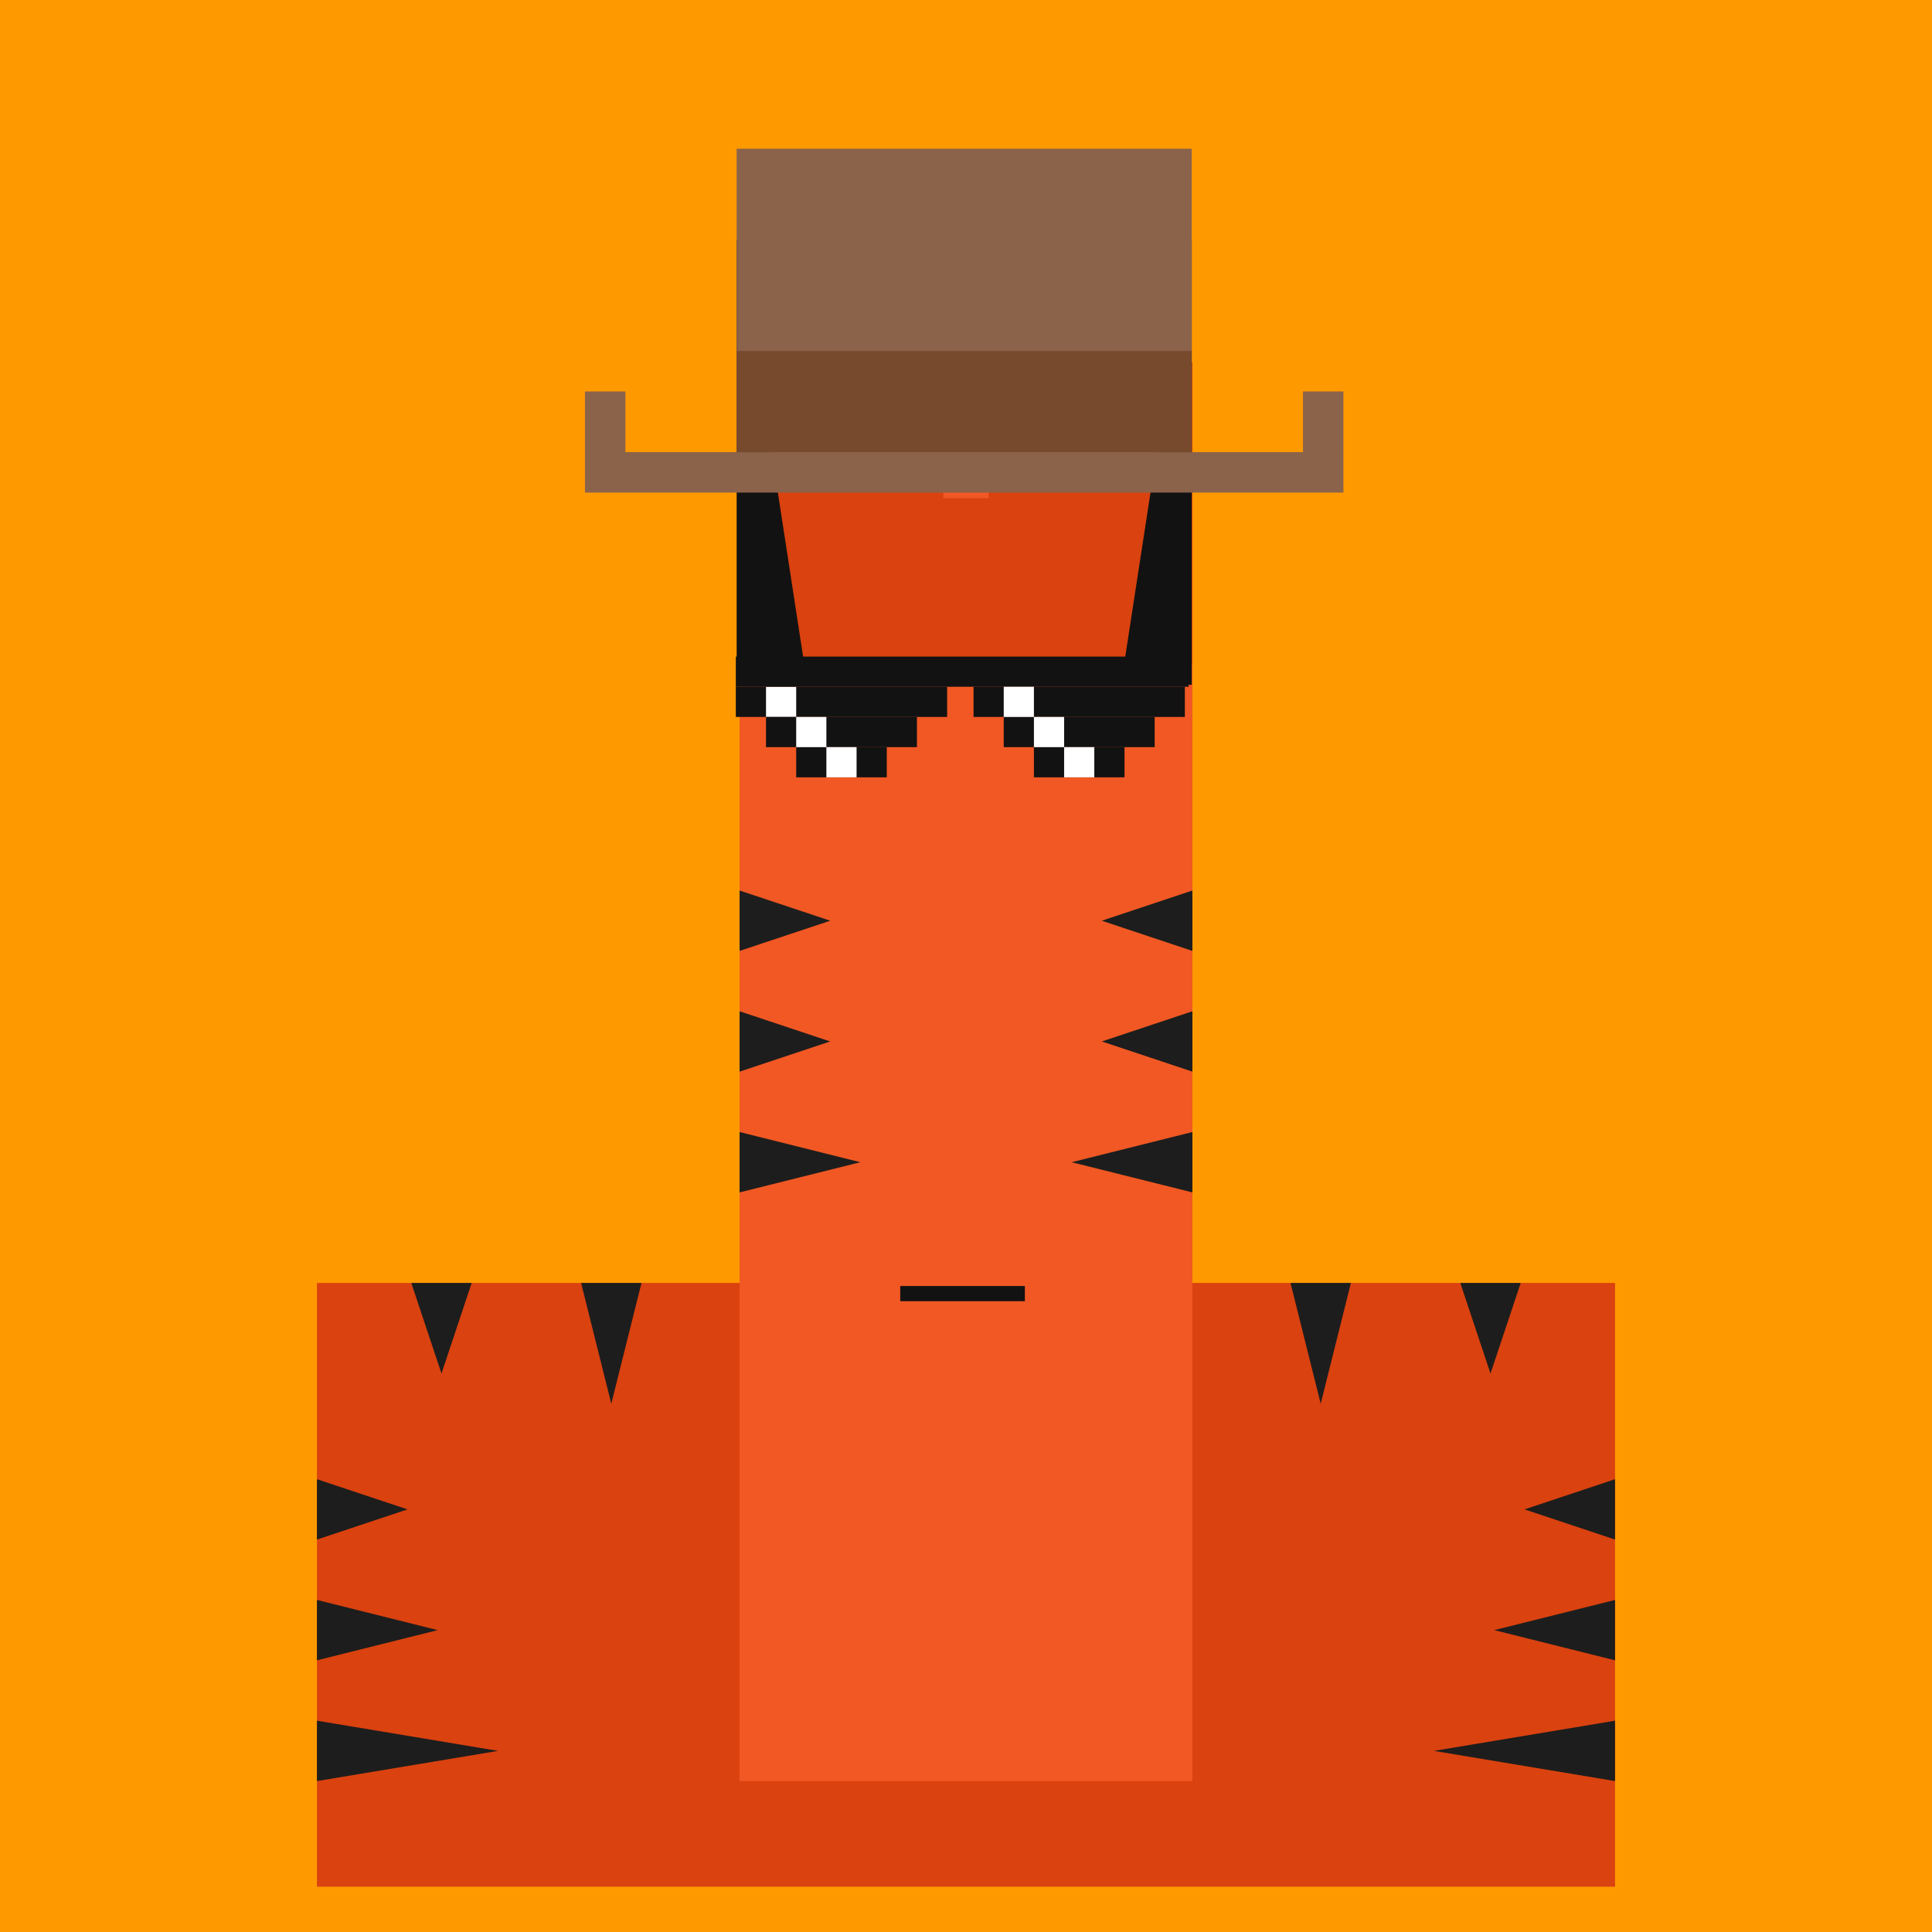
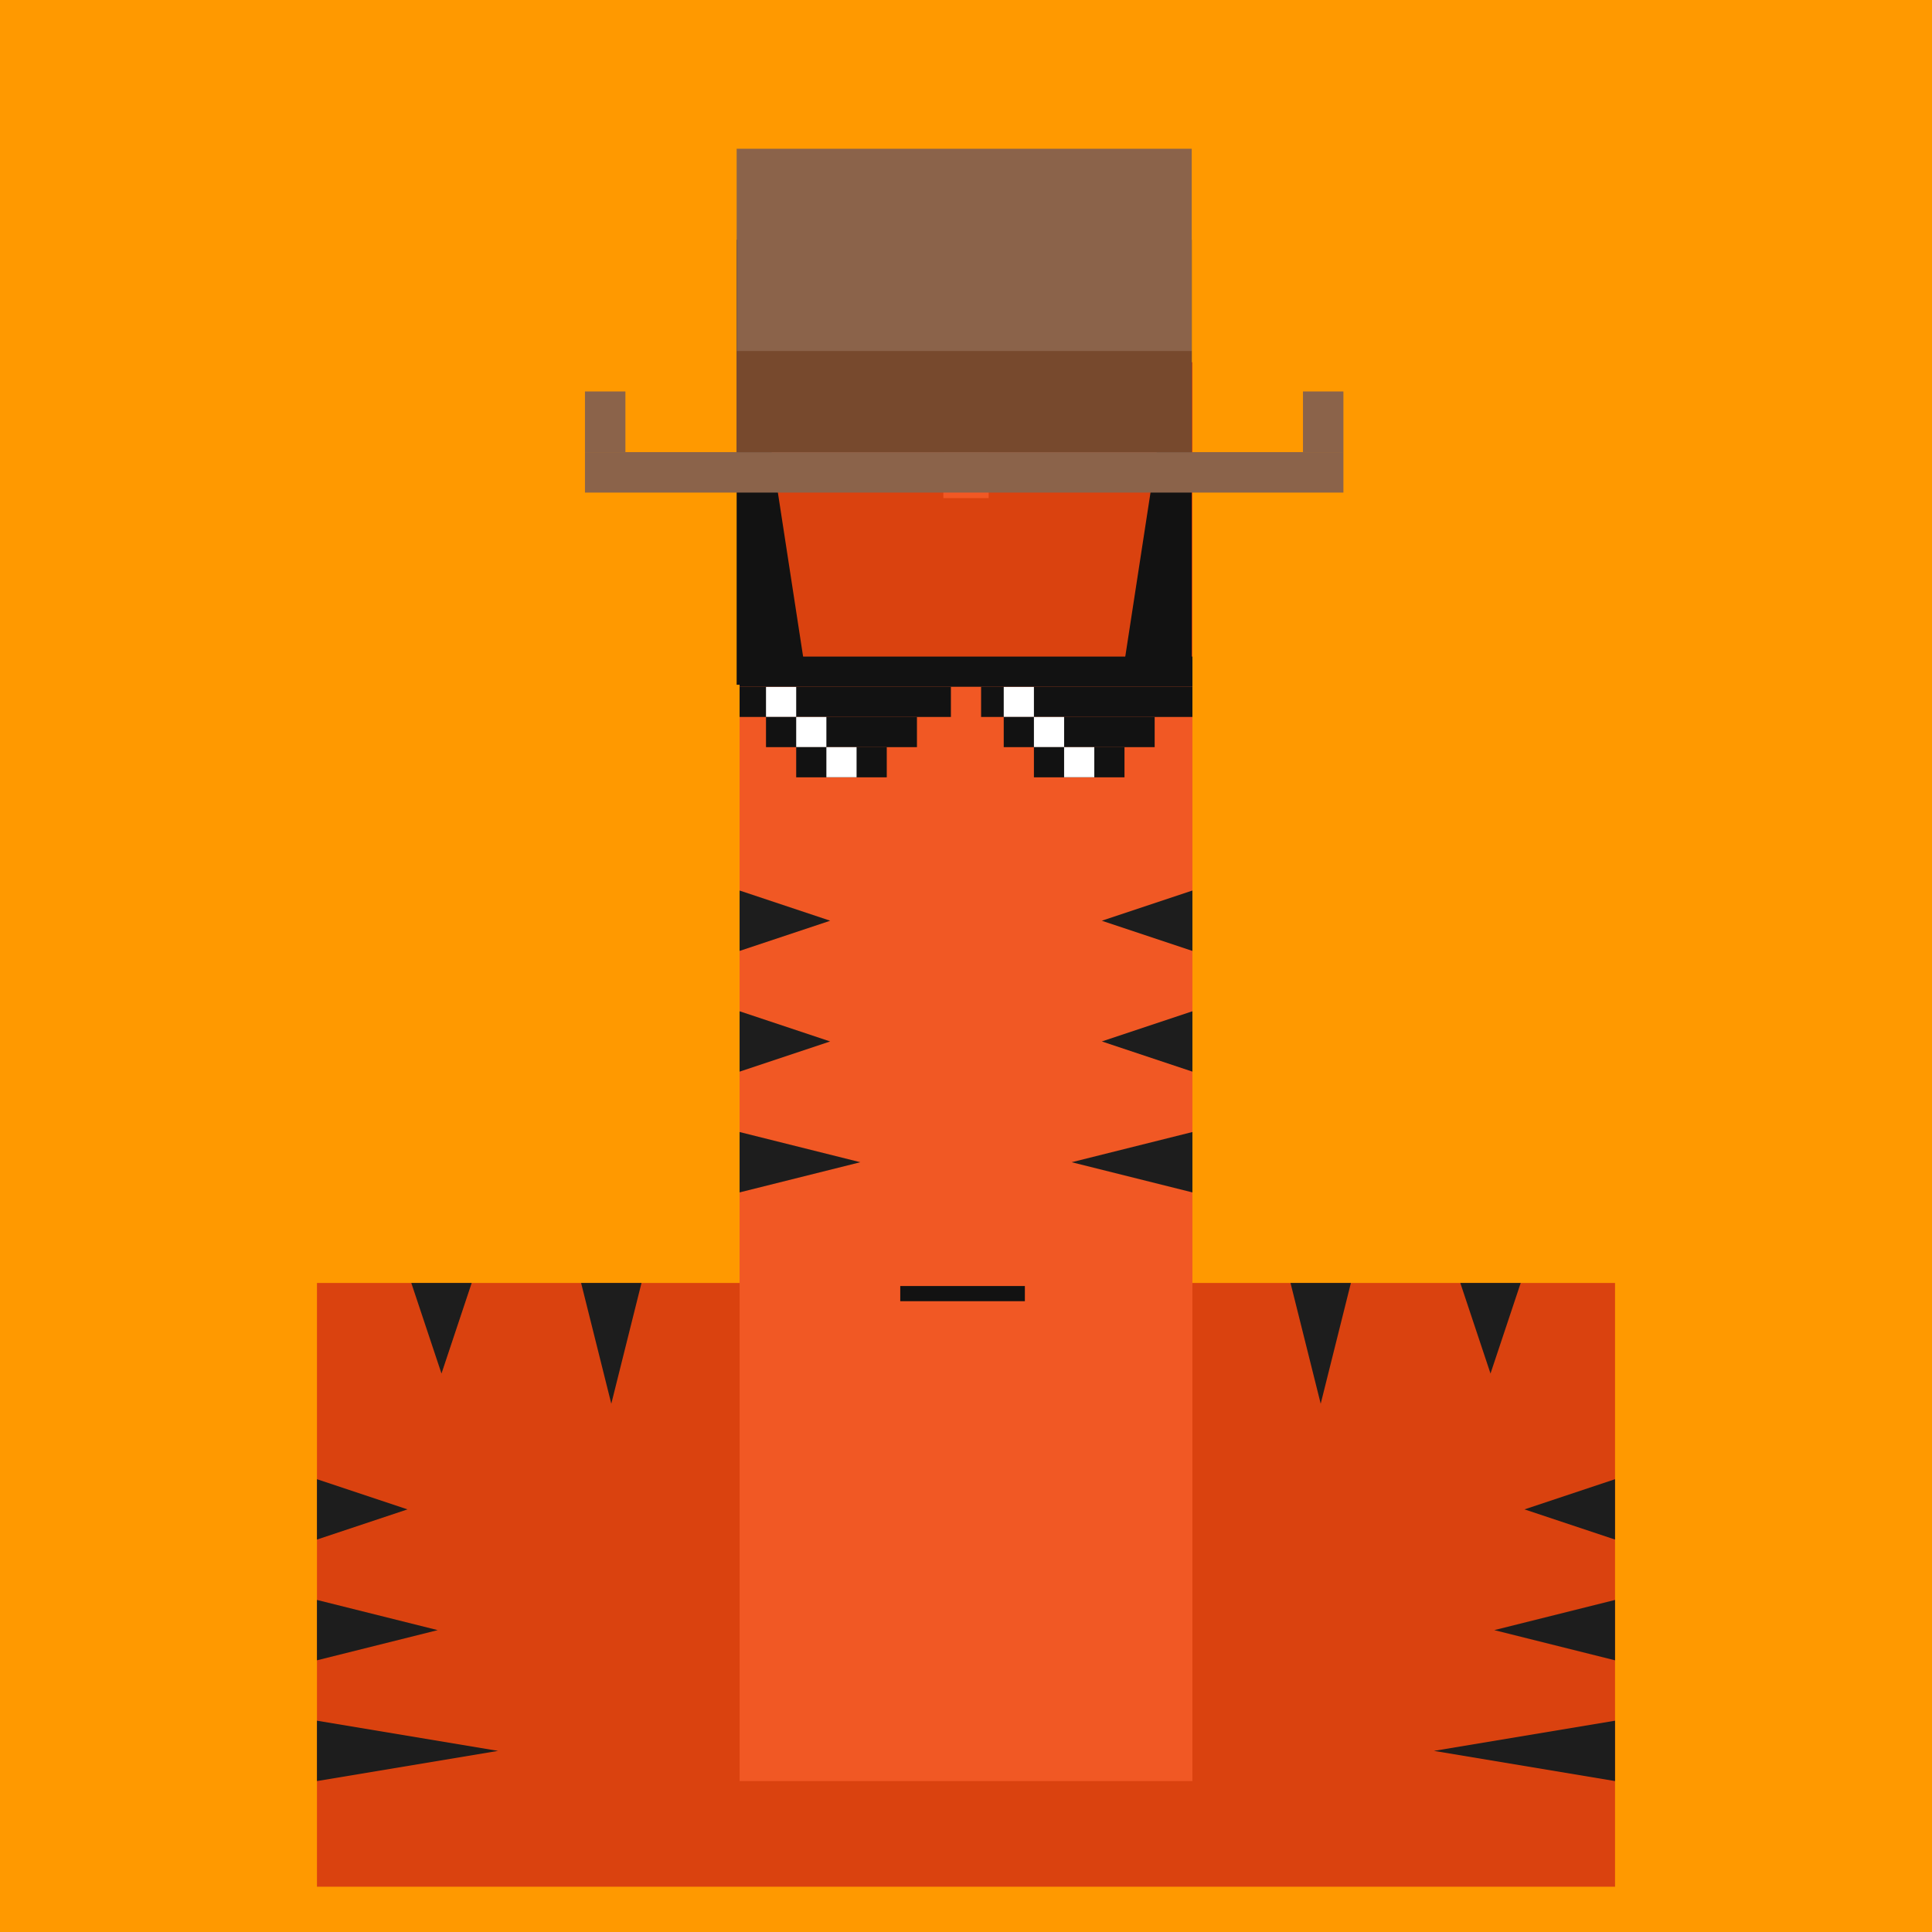
<svg xmlns="http://www.w3.org/2000/svg" viewBox="0 0 512 512">
  <g id="layer1" transform="translate(0, 0)">
    <svg width="512" height="512" viewBox="0 0 512 512" fill="none">
      <g clip-path="url(#clip0_75_1357)">
        <path d="M512 0H0V512H512V0Z" fill="#FF9900" />
        <path d="M428 340H84V500H428V340Z" fill="#DA420F" />
        <path d="M125 340H109L117 364L125 340Z" fill="#1D1D1D" />
        <path d="M170 340H154L162 372L170 340Z" fill="#1D1D1D" />
        <path d="M108 400L84 392V408L108 400Z" fill="#1D1D1D" />
        <path d="M404 400L428 392V408L404 400Z" fill="#1D1D1D" />
        <path d="M116 432L84 424V440L116 432Z" fill="#1D1D1D" />
        <path d="M396 432L428 424V440L396 432Z" fill="#1D1D1D" />
        <path d="M132 464L84 456V472L132 464Z" fill="#1D1D1D" />
        <path d="M380 464L428 456V472L380 464Z" fill="#1D1D1D" />
        <path d="M387 340H403L395 364L387 340Z" fill="#1D1D1D" />
        <path d="M342 340H358L350 372L342 340Z" fill="#1D1D1D" />
        <g>
          <animateTransform attributeName="transform" type="translate" dur="0.4s" repeatCount="indefinite" keyTimes="0;0.5;1" values="0 0;0 28;0 0" />
          <path d="M316 176H196V472H316V176Z" fill="#F15824" />
          <path d="M220 276L196 268V284L220 276Z" fill="#1D1D1D" />
          <path d="M220 244L196 236V252L220 244Z" fill="#1D1D1D" />
          <path d="M292 276L316 268V284L292 276Z" fill="#1D1D1D" />
          <path d="M292 244L316 236V252L292 244Z" fill="#1D1D1D" />
          <path d="M228 308L196 300V316L228 308Z" fill="#1D1D1D" />
          <path d="M284 308L316 300V316L284 308Z" fill="#1D1D1D" />
          <path d="M316 176H196V96H316V176Z" fill="#DA420F" />
          <path d="M262 96H250V132H262V96Z" fill="#F15824">
            <animate attributeName="fill" values="#F15824; #F15824; #fff; #F15824;#fff; #F15824;#fff; #F15824;#fff; #F15824;#fff; #F15824;#fff; #F15824;#F15824" keyTimes="0; 0.74; 0.76; 0.78;0.8;0.82;0.84;0.86;0.88;0.9;0.92;0.94;0.96;0.98;1" dur="5s" repeatCount="indefinite" />
          </path>
        </g>
      </g>
      <defs>
        <clipPath id="clip0_75_1357">
          <rect width="512" height="512" fill="white" />
        </clipPath>
      </defs>
    </svg>
  </g>
  <g id="layer2" transform="translate(84, 22)">
    <svg width="344" height="344" viewBox="0 0 344 344" fill="none">
      <g>
        <animateTransform attributeName="transform" type="translate" dur="0.4s" repeatCount="indefinite" keyTimes="0;0.5;1" values="0 0;0 28;0 0" />
        <path d="M129.98 159.46L119.26 89.78V41.54H111.22V89.78V159.46H129.98Z" fill="#121212" />
        <path d="M213.06 159.46L223.78 89.78V41.54H231.82V89.78V159.46H213.06Z" fill="#121212" />
        <rect x="158.12" y="41.54" width="26.8" height="8.04" fill="#121212" />
        <rect x="71.02" y="97.82" width="201" height="10.72" fill="#8B634A" />
        <rect x="261.3" y="81.74" width="10.72" height="16.08" fill="#8B634A" />
        <rect x="71.02" y="81.74" width="10.72" height="16.08" fill="#8B634A" />
        <rect x="111.22" y="17.42" width="120.6" height="80.4" fill="#8B634A" />
        <rect x="111.22" y="71.02" width="120.6" height="26.8" fill="#77492D" />
      </g>
    </svg>
  </g>
  <g id="layer3" transform="translate(84, 55)">
    <svg width="344" height="344" viewBox="0 0 344 344" fill="none">
      <g>
        <animateTransform attributeName="transform" type="translate" dur="0.4s" repeatCount="indefinite" keyTimes="0;0.5;1" values="0 0;0 28;0 0" />
-         <rect x="111" y="127" width="56" height="8" fill="#121212" />
-         <rect x="119" y="127" width="8" height="8" fill="white" />
-         <rect x="174" y="127" width="56" height="8" fill="#121212" />
+         <rect x="176" y="127" width="56" height="8" fill="#121212" />
        <rect x="182" y="135" width="40" height="8" fill="#121212" />
        <rect x="190" y="143" width="24" height="8" fill="#121212" />
+         <rect x="112" y="119" width="120" height="8" fill="#121212" />
+         <rect x="112" y="127" width="56" height="8" fill="#121212" />
        <rect x="119" y="135" width="40" height="8" fill="#121212" />
        <rect x="127" y="143" width="24" height="8" fill="#121212" />
-         <rect x="111" y="119" width="120" height="8" fill="#121212" />
-         <rect x="127" y="135" width="8" height="8" fill="white" />
-         <rect x="135" y="143" width="8" height="8" fill="white" />
-         <rect x="182" y="127" width="8" height="8" fill="white" />
-         <rect x="190" y="135" width="8" height="8" fill="white" />
-         <rect x="198" y="143" width="8" height="8" fill="white" />
+         <mask id="mask0_127_564" style="mask-type:alpha" maskUnits="userSpaceOnUse" x="111" y="127" width="56" height="24">
+           <rect x="111" y="127" width="56" height="8" fill="#121212" />
+           <rect x="119" y="135" width="40" height="8" fill="#121212" />
+           <rect x="127" y="143" width="24" height="8" fill="#121212" />
+         </mask>
+         <g mask="url(#mask0_127_564)">
+           <g>
+             <animateTransform attributeName="transform" type="translate" dur="4s" repeatCount="indefinite" keyTimes="0;0.8;1" values="-16 0;-16 0;48 0" />
+             <rect x="119" y="127" width="8" height="8" fill="white" />
+             <rect x="127" y="135" width="8" height="8" fill="white" />
+             <rect x="135" y="143" width="8" height="8" fill="white" />
+           </g>
+         </g>
+         <mask id="mask1_127_564" style="mask-type:alpha" maskUnits="userSpaceOnUse" x="174" y="127" width="56" height="24">
+           <rect x="174" y="127" width="56" height="8" fill="#121212" />
+           <rect x="182" y="135" width="40" height="8" fill="#121212" />
+           <rect x="190" y="143" width="24" height="8" fill="#121212" />
+         </mask>
+         <g mask="url(#mask1_127_564)">
+           <g>
+             <animateTransform attributeName="transform" type="translate" dur="4s" repeatCount="indefinite" keyTimes="0;0.8;1" values="-16 0;-16 0;48 0" />
+             <rect x="182" y="127" width="8" height="8" fill="white" />
+             <rect x="190" y="135" width="8" height="8" fill="white" />
+             <rect x="198" y="143" width="8" height="8" fill="white" />
+           </g>
+         </g>
      </g>
    </svg>
  </g>
  <g id="layer4" transform="translate(84, 140)">
    <svg width="344" height="344" viewBox="0 0 344 344" fill="none">
      <g>
        <animateTransform attributeName="transform" type="translate" dur="0.4s" repeatCount="indefinite" keyTimes="0;0.5;1" values="0 0;0 28;0 0" />
        <path d="M154.577 202.82H187.6" stroke="#121212" stroke-width="4.02" />
      </g>
    </svg>
  </g>
</svg>
